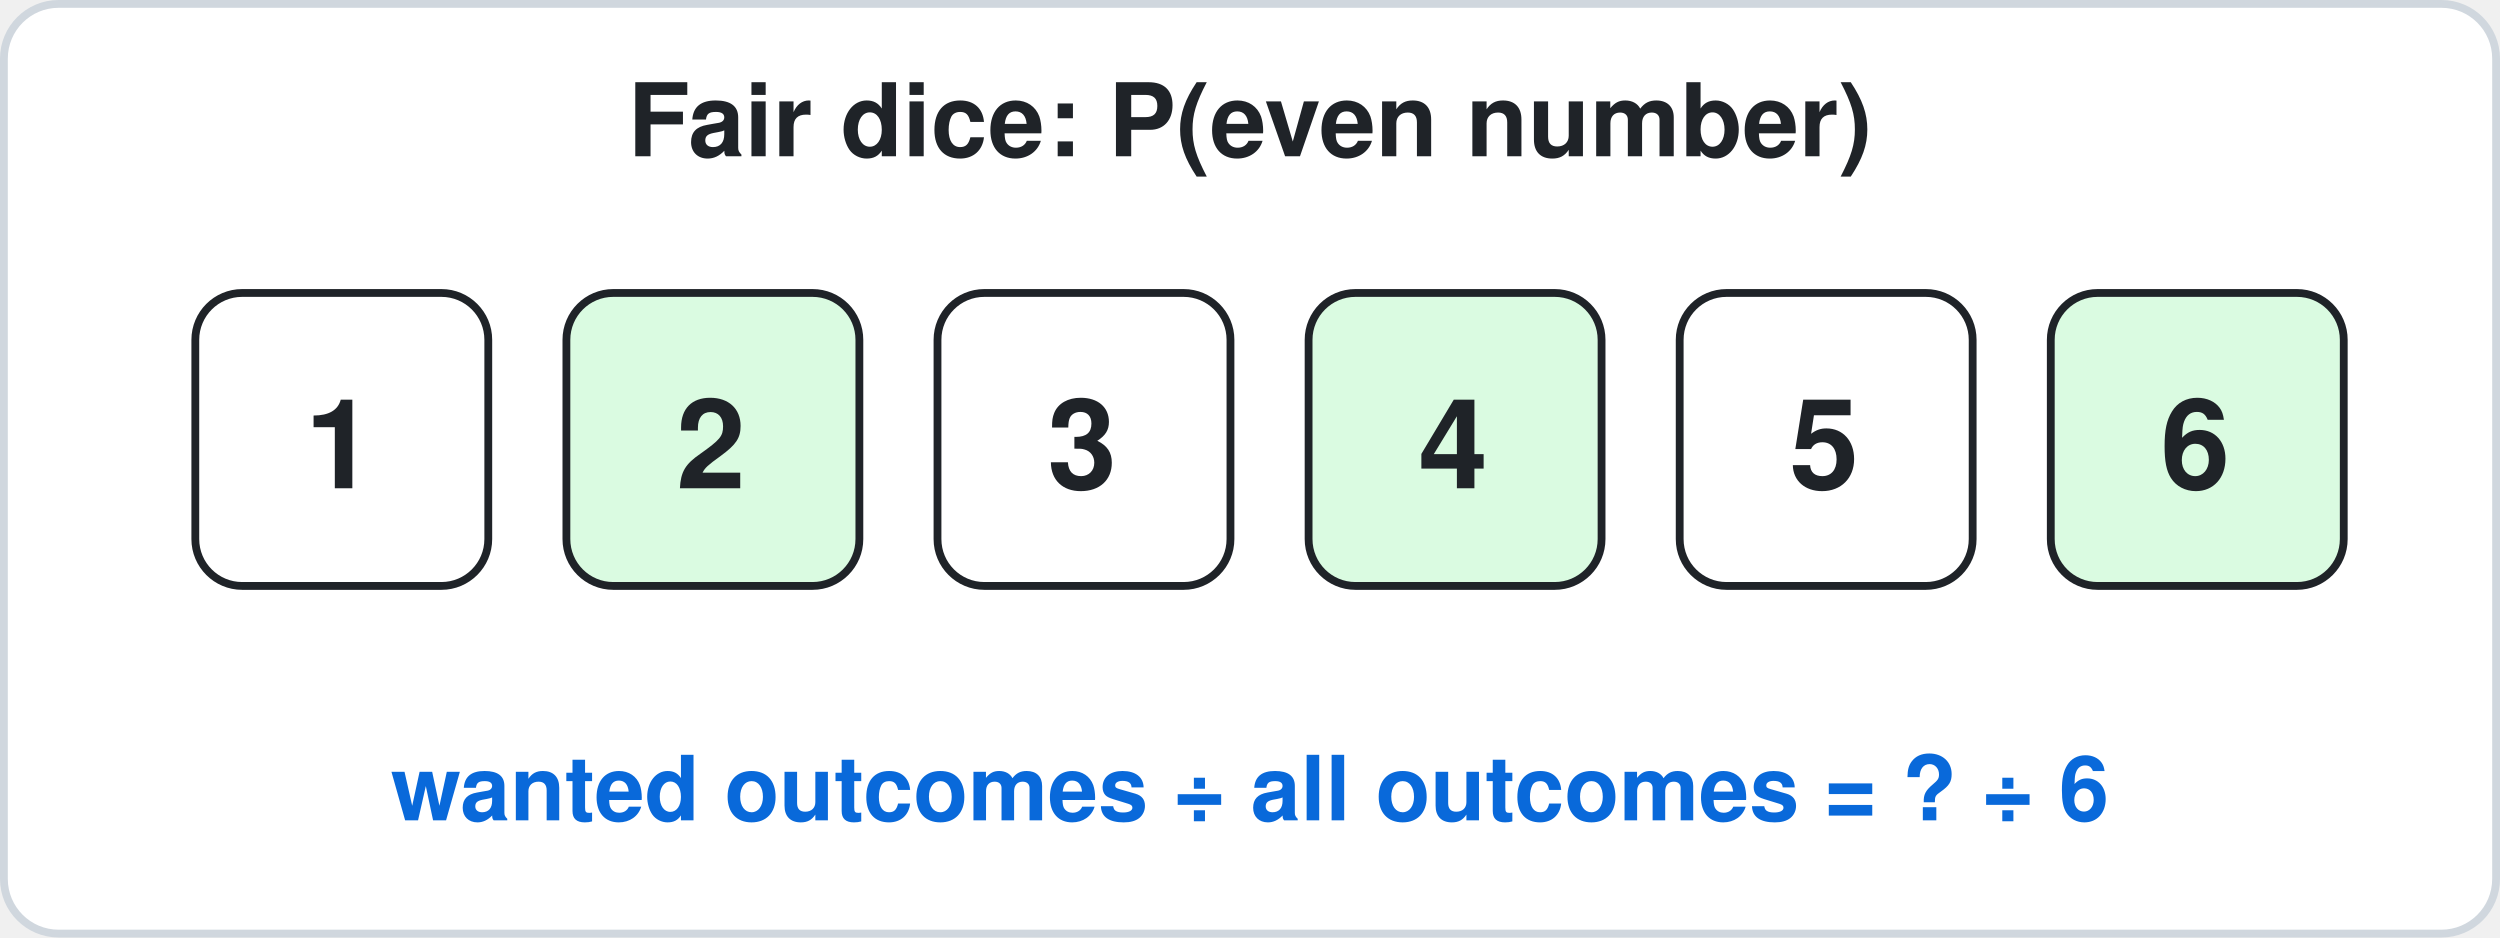
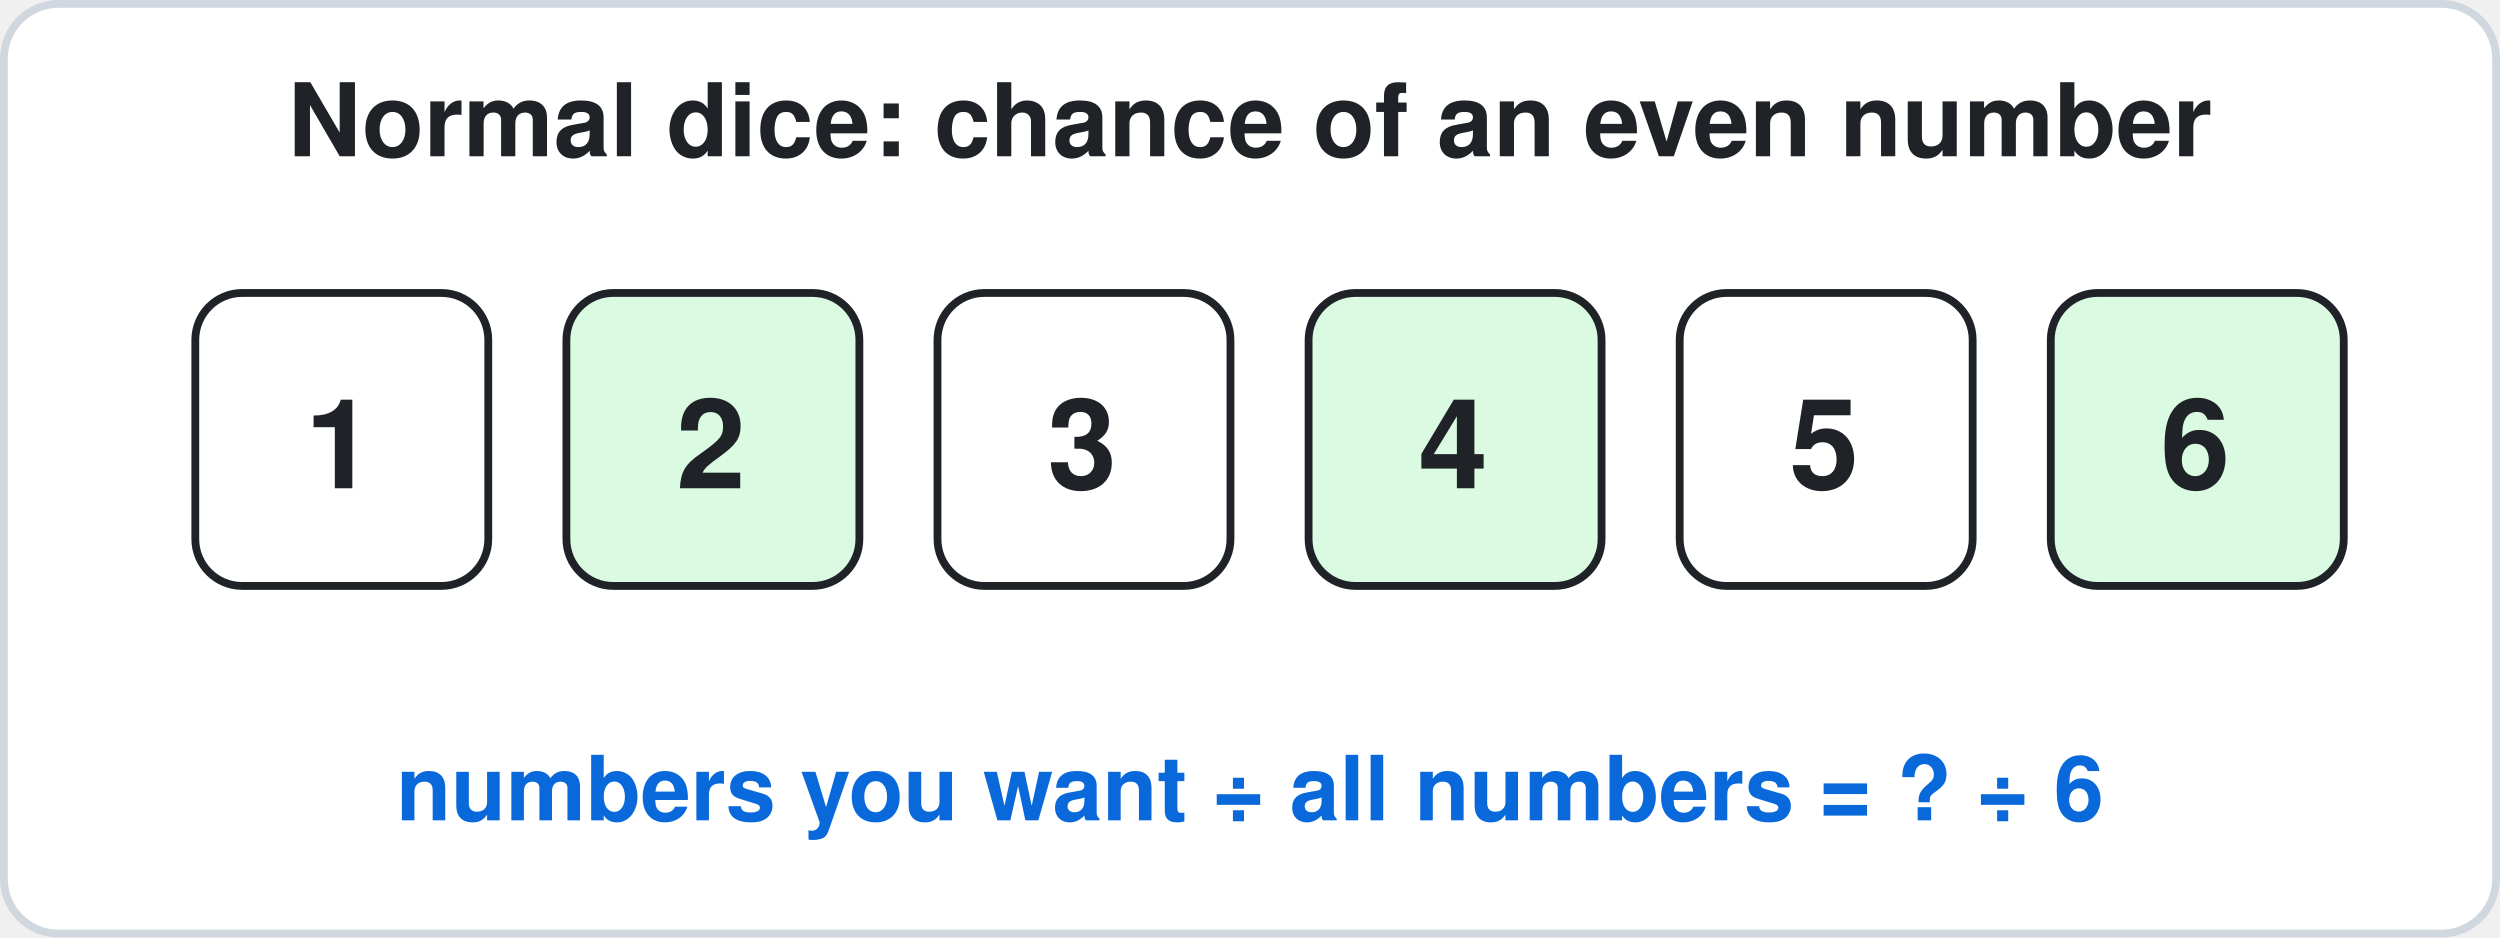
<svg xmlns="http://www.w3.org/2000/svg" viewBox="0 0 640 240" width="640" height="240" font-family="-apple-system, Segoe UI, Helvetica, Arial, sans-serif">
  <rect x="1" y="1" width="638" height="238" rx="14" fill="#ffffff" stroke="#d0d7de" stroke-width="2" />
  <defs>
    <marker id="m0" viewBox="0 0 10 10" refX="8" refY="5" markerWidth="6" markerHeight="6" orient="auto-start-reverse">
      <path d="M0,0 L10,5 L0,10 z" fill="#1f2328" />
    </marker>
    <marker id="m1" viewBox="0 0 10 10" refX="8" refY="5" markerWidth="6" markerHeight="6" orient="auto-start-reverse">
      <path d="M0,0 L10,5 L0,10 z" fill="#0969da" />
    </marker>
    <marker id="m2" viewBox="0 0 10 10" refX="8" refY="5" markerWidth="6" markerHeight="6" orient="auto-start-reverse">
      <path d="M0,0 L10,5 L0,10 z" fill="#cf222e" />
    </marker>
    <marker id="m3" viewBox="0 0 10 10" refX="8" refY="5" markerWidth="6" markerHeight="6" orient="auto-start-reverse">
      <path d="M0,0 L10,5 L0,10 z" fill="#1a7f37" />
    </marker>
    <marker id="m4" viewBox="0 0 10 10" refX="8" refY="5" markerWidth="6" markerHeight="6" orient="auto-start-reverse">
      <path d="M0,0 L10,5 L0,10 z" fill="#bc4c00" />
    </marker>
    <marker id="m5" viewBox="0 0 10 10" refX="8" refY="5" markerWidth="6" markerHeight="6" orient="auto-start-reverse">
      <path d="M0,0 L10,5 L0,10 z" fill="#57606a" />
    </marker>
  </defs>
-   <text x="320.0" y="40.0" font-size="26" font-weight="700" text-anchor="middle" fill="#1f2328">Fair dice: P(even number)</text>
+   <text x="320.0" y="40.0" font-size="26" font-weight="700" text-anchor="middle" fill="#1f2328">Normal dice: chance of an even number</text>
  <rect x="50.0" y="75.0" width="75.0" height="75.0" rx="12" fill="#ffffff" stroke="#1f2328" stroke-width="2" />
  <text x="87.0" y="125.0" font-size="32" font-weight="700" text-anchor="middle" fill="#1f2328">1</text>
  <rect x="145.0" y="75.0" width="75.0" height="75.0" rx="12" fill="#dafbe1" stroke="#1f2328" stroke-width="2" />
  <text x="182.0" y="125.0" font-size="32" font-weight="700" text-anchor="middle" fill="#1f2328">2</text>
  <rect x="240.0" y="75.0" width="75.0" height="75.0" rx="12" fill="#ffffff" stroke="#1f2328" stroke-width="2" />
  <text x="277.0" y="125.0" font-size="32" font-weight="700" text-anchor="middle" fill="#1f2328">3</text>
  <rect x="335.0" y="75.0" width="75.0" height="75.0" rx="12" fill="#dafbe1" stroke="#1f2328" stroke-width="2" />
  <text x="372.0" y="125.0" font-size="32" font-weight="700" text-anchor="middle" fill="#1f2328">4</text>
  <rect x="430.0" y="75.0" width="75.0" height="75.0" rx="12" fill="#ffffff" stroke="#1f2328" stroke-width="2" />
  <text x="467.0" y="125.0" font-size="32" font-weight="700" text-anchor="middle" fill="#1f2328">5</text>
  <rect x="525.0" y="75.0" width="75.0" height="75.0" rx="12" fill="#dafbe1" stroke="#1f2328" stroke-width="2" />
  <text x="562.0" y="125.0" font-size="32" font-weight="700" text-anchor="middle" fill="#1f2328">6</text>
-   <text x="320.0" y="210.0" font-size="23" font-weight="700" text-anchor="middle" fill="#0969da">wanted outcomes ÷ all outcomes = ? ÷ 6</text>
+   <text x="320.0" y="210.0" font-size="23" font-weight="700" text-anchor="middle" fill="#0969da">numbers you want ÷ all numbers = ? ÷ 6</text>
</svg>
